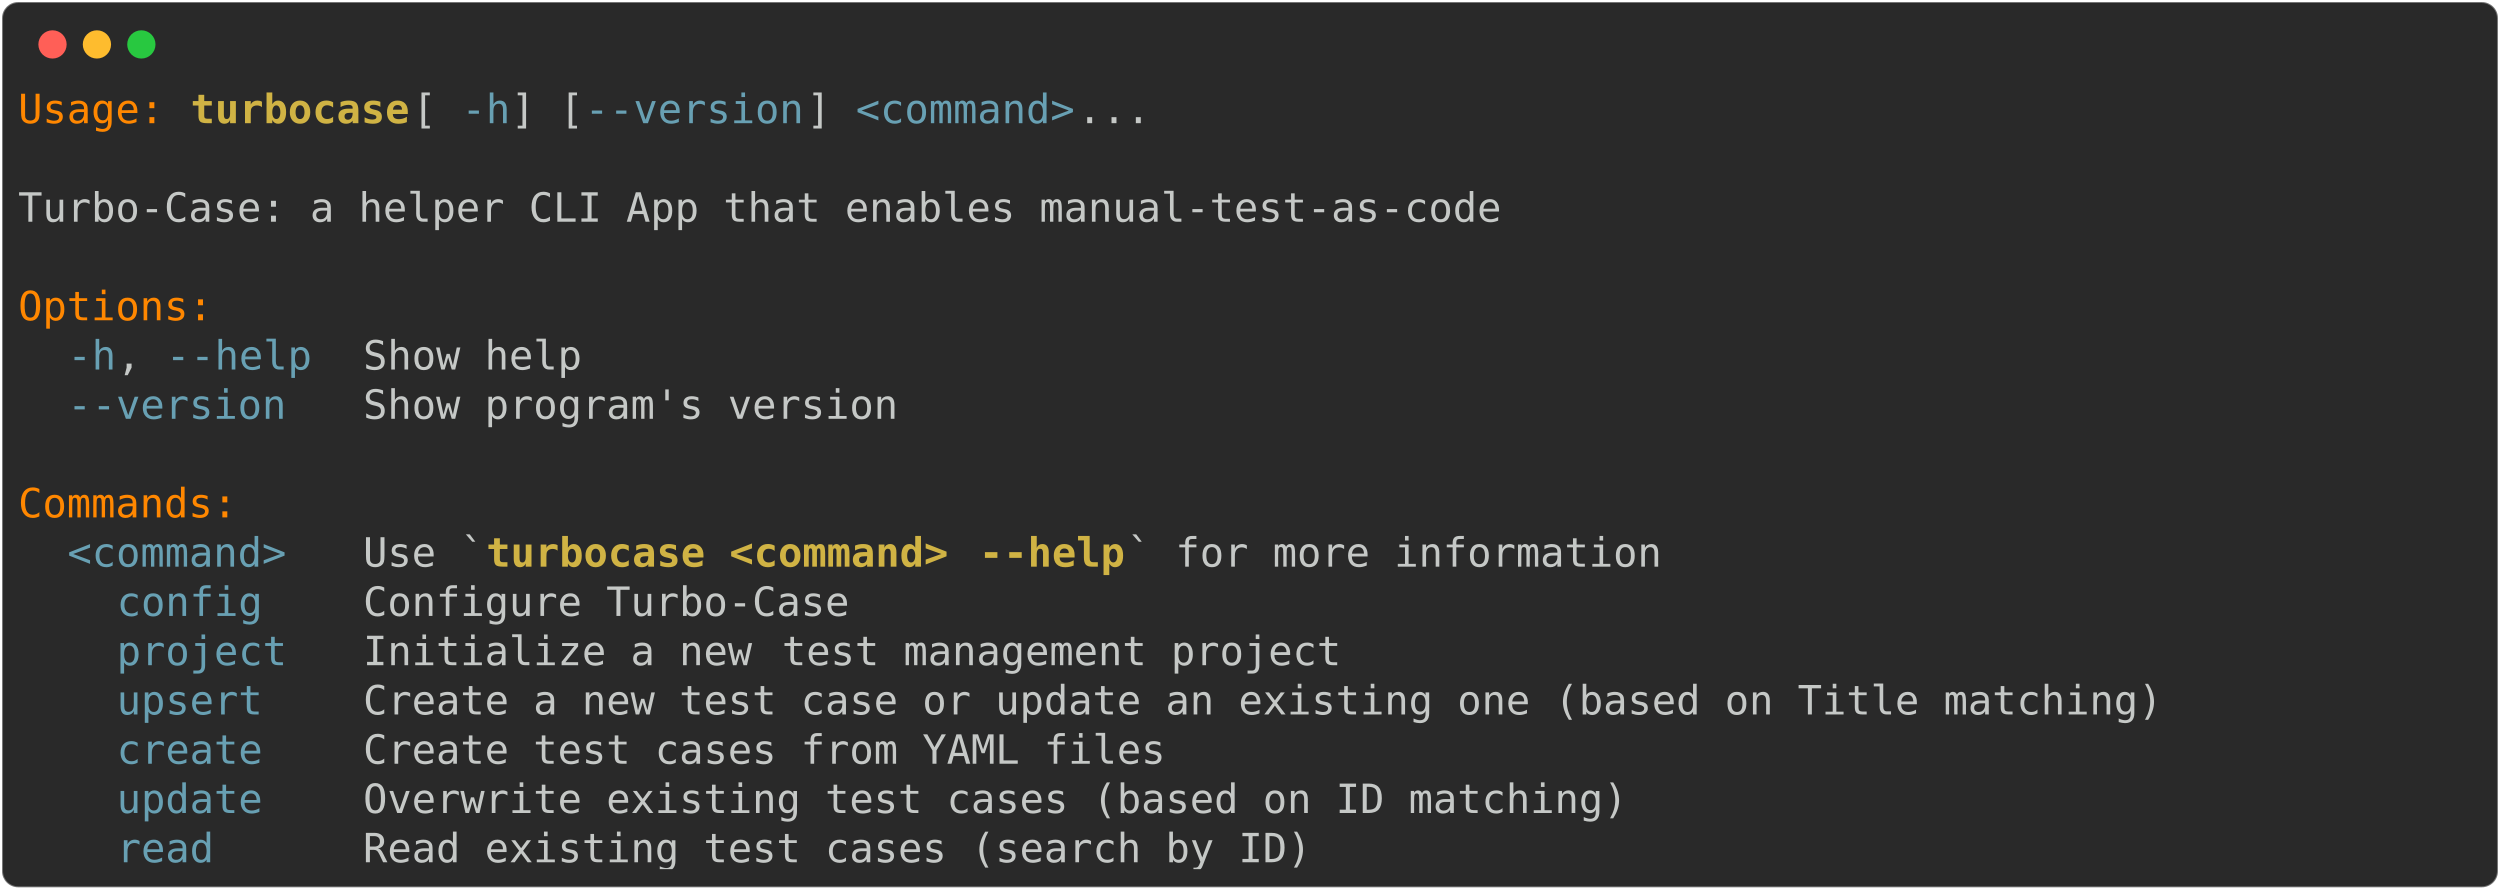
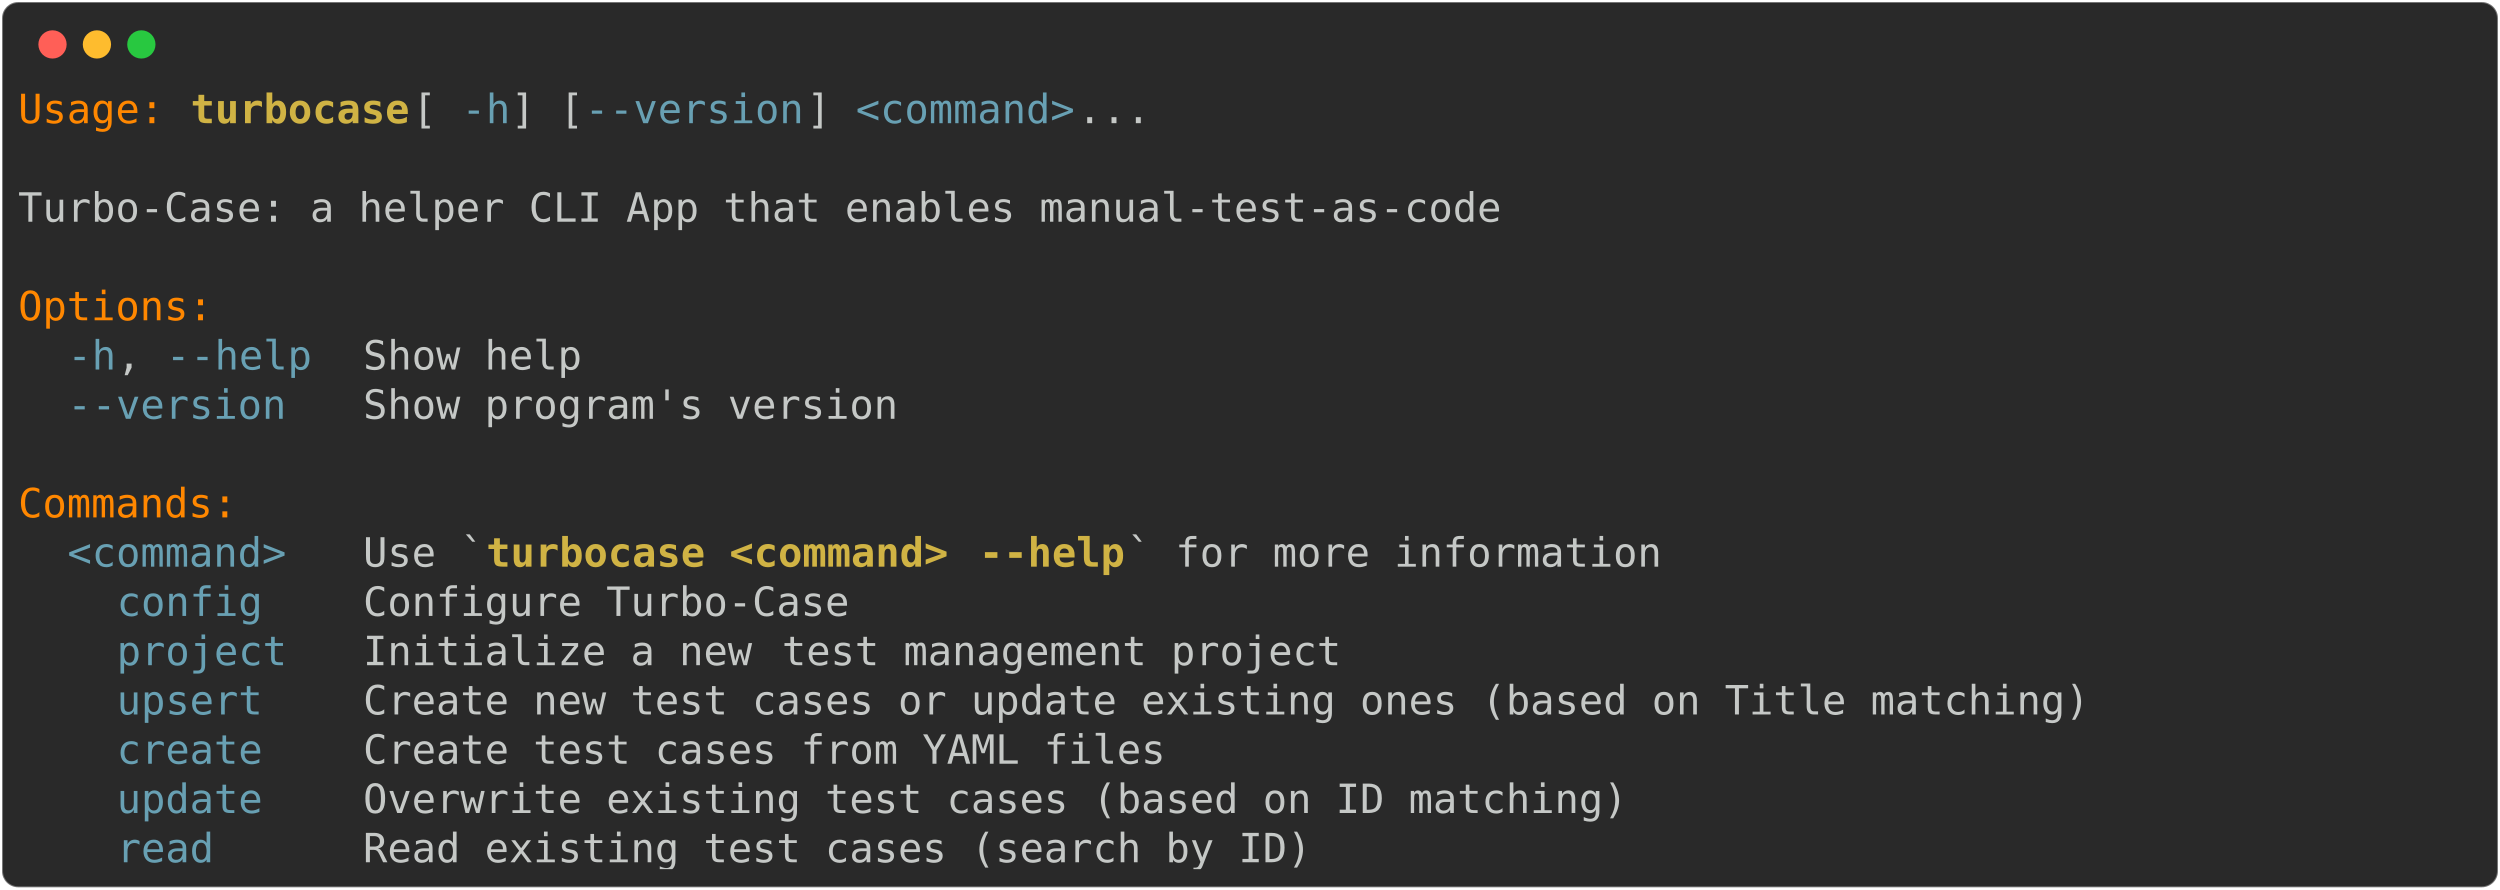
<svg xmlns="http://www.w3.org/2000/svg" class="rich-terminal" viewBox="0 0 1238 440.4">
  <style>

    @font-face {
        font-family: "Fira Code";
        src: local("FiraCode-Regular"),
                url("https://cdnjs.cloudflare.com/ajax/libs/firacode/6.2.0/woff2/FiraCode-Regular.woff2") format("woff2"),
                url("https://cdnjs.cloudflare.com/ajax/libs/firacode/6.2.0/woff/FiraCode-Regular.woff") format("woff");
        font-style: normal;
        font-weight: 400;
    }
    @font-face {
        font-family: "Fira Code";
        src: local("FiraCode-Bold"),
                url("https://cdnjs.cloudflare.com/ajax/libs/firacode/6.2.0/woff2/FiraCode-Bold.woff2") format("woff2"),
                url("https://cdnjs.cloudflare.com/ajax/libs/firacode/6.2.0/woff/FiraCode-Bold.woff") format("woff");
        font-style: bold;
        font-weight: 700;
    }

-     .terminal-1858226692-matrix {
+     .terminal-4074850682-matrix {
        font-family: Fira Code, monospace;
        font-size: 20px;
        line-height: 24.4px;
        font-variant-east-asian: full-width;
    }

-     .terminal-1858226692-title {
+     .terminal-4074850682-title {
        font-size: 18px;
        font-weight: bold;
        font-family: arial;
    }

-     .terminal-1858226692-r1 { fill: #ff8700 }
- .terminal-1858226692-r2 { fill: #c5c8c6 }
- .terminal-1858226692-r3 { fill: #d0b344;font-weight: bold }
- .terminal-1858226692-r4 { fill: #68a0b3 }
+     .terminal-4074850682-r1 { fill: #ff8700 }
+ .terminal-4074850682-r2 { fill: #c5c8c6 }
+ .terminal-4074850682-r3 { fill: #d0b344;font-weight: bold }
+ .terminal-4074850682-r4 { fill: #68a0b3 }
    </style>
  <defs>
-     <clipPath id="terminal-1858226692-clip-terminal">
+     <clipPath id="terminal-4074850682-clip-terminal">
      <rect x="0" y="0" width="1219.0" height="389.4" />
    </clipPath>
-     <clipPath id="terminal-1858226692-line-0">
+     <clipPath id="terminal-4074850682-line-0">
      <rect x="0" y="1.5" width="1220" height="24.65" />
    </clipPath>
-     <clipPath id="terminal-1858226692-line-1">
+     <clipPath id="terminal-4074850682-line-1">
      <rect x="0" y="25.9" width="1220" height="24.65" />
    </clipPath>
-     <clipPath id="terminal-1858226692-line-2">
+     <clipPath id="terminal-4074850682-line-2">
      <rect x="0" y="50.3" width="1220" height="24.65" />
    </clipPath>
-     <clipPath id="terminal-1858226692-line-3">
+     <clipPath id="terminal-4074850682-line-3">
      <rect x="0" y="74.7" width="1220" height="24.65" />
    </clipPath>
-     <clipPath id="terminal-1858226692-line-4">
+     <clipPath id="terminal-4074850682-line-4">
      <rect x="0" y="99.1" width="1220" height="24.65" />
    </clipPath>
-     <clipPath id="terminal-1858226692-line-5">
+     <clipPath id="terminal-4074850682-line-5">
      <rect x="0" y="123.5" width="1220" height="24.65" />
    </clipPath>
-     <clipPath id="terminal-1858226692-line-6">
+     <clipPath id="terminal-4074850682-line-6">
      <rect x="0" y="147.9" width="1220" height="24.65" />
    </clipPath>
-     <clipPath id="terminal-1858226692-line-7">
+     <clipPath id="terminal-4074850682-line-7">
      <rect x="0" y="172.3" width="1220" height="24.65" />
    </clipPath>
-     <clipPath id="terminal-1858226692-line-8">
+     <clipPath id="terminal-4074850682-line-8">
      <rect x="0" y="196.7" width="1220" height="24.65" />
    </clipPath>
-     <clipPath id="terminal-1858226692-line-9">
+     <clipPath id="terminal-4074850682-line-9">
      <rect x="0" y="221.1" width="1220" height="24.65" />
    </clipPath>
-     <clipPath id="terminal-1858226692-line-10">
+     <clipPath id="terminal-4074850682-line-10">
      <rect x="0" y="245.5" width="1220" height="24.65" />
    </clipPath>
-     <clipPath id="terminal-1858226692-line-11">
+     <clipPath id="terminal-4074850682-line-11">
      <rect x="0" y="269.9" width="1220" height="24.65" />
    </clipPath>
-     <clipPath id="terminal-1858226692-line-12">
+     <clipPath id="terminal-4074850682-line-12">
      <rect x="0" y="294.3" width="1220" height="24.65" />
    </clipPath>
-     <clipPath id="terminal-1858226692-line-13">
+     <clipPath id="terminal-4074850682-line-13">
      <rect x="0" y="318.7" width="1220" height="24.65" />
    </clipPath>
-     <clipPath id="terminal-1858226692-line-14">
+     <clipPath id="terminal-4074850682-line-14">
      <rect x="0" y="343.1" width="1220" height="24.65" />
    </clipPath>
  </defs>
  <rect fill="#292929" stroke="rgba(255,255,255,0.35)" stroke-width="1" x="1" y="1" width="1236" height="438.4" rx="8" />
  <g transform="translate(26,22)">
    <circle cx="0" cy="0" r="7" fill="#ff5f57" />
    <circle cx="22" cy="0" r="7" fill="#febc2e" />
    <circle cx="44" cy="0" r="7" fill="#28c840" />
  </g>
-   <g transform="translate(9, 41)" clip-path="url(#terminal-1858226692-clip-terminal)">
-     <g class="terminal-1858226692-matrix">
-       <text class="terminal-1858226692-r1" x="0" y="20" textLength="73.2" clip-path="url(#terminal-1858226692-line-0)">Usage:</text>
-       <text class="terminal-1858226692-r3" x="85.4" y="20" textLength="109.8" clip-path="url(#terminal-1858226692-line-0)">turbocase</text>
-       <text class="terminal-1858226692-r2" x="195.2" y="20" textLength="24.4" clip-path="url(#terminal-1858226692-line-0)"> [</text>
-       <text class="terminal-1858226692-r4" x="219.6" y="20" textLength="24.4" clip-path="url(#terminal-1858226692-line-0)">-h</text>
-       <text class="terminal-1858226692-r2" x="244" y="20" textLength="36.6" clip-path="url(#terminal-1858226692-line-0)">] [</text>
-       <text class="terminal-1858226692-r4" x="280.6" y="20" textLength="109.8" clip-path="url(#terminal-1858226692-line-0)">--version</text>
-       <text class="terminal-1858226692-r2" x="390.4" y="20" textLength="24.4" clip-path="url(#terminal-1858226692-line-0)">] </text>
-       <text class="terminal-1858226692-r4" x="414.8" y="20" textLength="109.8" clip-path="url(#terminal-1858226692-line-0)">&lt;command&gt;</text>
-       <text class="terminal-1858226692-r2" x="524.6" y="20" textLength="48.8" clip-path="url(#terminal-1858226692-line-0)"> ...</text>
-       <text class="terminal-1858226692-r2" x="1220" y="20" textLength="12.2" clip-path="url(#terminal-1858226692-line-0)">
+   <g transform="translate(9, 41)" clip-path="url(#terminal-4074850682-clip-terminal)">
+     <g class="terminal-4074850682-matrix">
+       <text class="terminal-4074850682-r1" x="0" y="20" textLength="73.2" clip-path="url(#terminal-4074850682-line-0)">Usage:</text>
+       <text class="terminal-4074850682-r3" x="85.4" y="20" textLength="109.8" clip-path="url(#terminal-4074850682-line-0)">turbocase</text>
+       <text class="terminal-4074850682-r2" x="195.2" y="20" textLength="24.4" clip-path="url(#terminal-4074850682-line-0)"> [</text>
+       <text class="terminal-4074850682-r4" x="219.6" y="20" textLength="24.4" clip-path="url(#terminal-4074850682-line-0)">-h</text>
+       <text class="terminal-4074850682-r2" x="244" y="20" textLength="36.6" clip-path="url(#terminal-4074850682-line-0)">] [</text>
+       <text class="terminal-4074850682-r4" x="280.6" y="20" textLength="109.8" clip-path="url(#terminal-4074850682-line-0)">--version</text>
+       <text class="terminal-4074850682-r2" x="390.4" y="20" textLength="24.4" clip-path="url(#terminal-4074850682-line-0)">] </text>
+       <text class="terminal-4074850682-r4" x="414.8" y="20" textLength="109.8" clip-path="url(#terminal-4074850682-line-0)">&lt;command&gt;</text>
+       <text class="terminal-4074850682-r2" x="524.6" y="20" textLength="48.8" clip-path="url(#terminal-4074850682-line-0)"> ...</text>
+       <text class="terminal-4074850682-r2" x="1220" y="20" textLength="12.2" clip-path="url(#terminal-4074850682-line-0)">
</text>
-       <text class="terminal-1858226692-r2" x="1220" y="44.4" textLength="12.2" clip-path="url(#terminal-1858226692-line-1)">
+       <text class="terminal-4074850682-r2" x="1220" y="44.4" textLength="12.2" clip-path="url(#terminal-4074850682-line-1)">
</text>
-       <text class="terminal-1858226692-r2" x="0" y="68.8" textLength="744.2" clip-path="url(#terminal-1858226692-line-2)">Turbo-Case: a helper CLI App that enables manual-test-as-code</text>
-       <text class="terminal-1858226692-r2" x="1220" y="68.8" textLength="12.2" clip-path="url(#terminal-1858226692-line-2)">
+       <text class="terminal-4074850682-r2" x="0" y="68.8" textLength="744.2" clip-path="url(#terminal-4074850682-line-2)">Turbo-Case: a helper CLI App that enables manual-test-as-code</text>
+       <text class="terminal-4074850682-r2" x="1220" y="68.8" textLength="12.2" clip-path="url(#terminal-4074850682-line-2)">
</text>
-       <text class="terminal-1858226692-r2" x="1220" y="93.2" textLength="12.2" clip-path="url(#terminal-1858226692-line-3)">
+       <text class="terminal-4074850682-r2" x="1220" y="93.2" textLength="12.2" clip-path="url(#terminal-4074850682-line-3)">
</text>
-       <text class="terminal-1858226692-r1" x="0" y="117.6" textLength="97.6" clip-path="url(#terminal-1858226692-line-4)">Options:</text>
-       <text class="terminal-1858226692-r2" x="1220" y="117.6" textLength="12.2" clip-path="url(#terminal-1858226692-line-4)">
+       <text class="terminal-4074850682-r1" x="0" y="117.6" textLength="97.6" clip-path="url(#terminal-4074850682-line-4)">Options:</text>
+       <text class="terminal-4074850682-r2" x="1220" y="117.6" textLength="12.2" clip-path="url(#terminal-4074850682-line-4)">
</text>
-       <text class="terminal-1858226692-r4" x="24.4" y="142" textLength="24.4" clip-path="url(#terminal-1858226692-line-5)">-h</text>
-       <text class="terminal-1858226692-r2" x="48.8" y="142" textLength="24.4" clip-path="url(#terminal-1858226692-line-5)">, </text>
-       <text class="terminal-1858226692-r4" x="73.2" y="142" textLength="73.2" clip-path="url(#terminal-1858226692-line-5)">--help</text>
-       <text class="terminal-1858226692-r2" x="170.8" y="142" textLength="109.8" clip-path="url(#terminal-1858226692-line-5)">Show help</text>
-       <text class="terminal-1858226692-r2" x="1220" y="142" textLength="12.2" clip-path="url(#terminal-1858226692-line-5)">
+       <text class="terminal-4074850682-r4" x="24.4" y="142" textLength="24.4" clip-path="url(#terminal-4074850682-line-5)">-h</text>
+       <text class="terminal-4074850682-r2" x="48.8" y="142" textLength="24.4" clip-path="url(#terminal-4074850682-line-5)">, </text>
+       <text class="terminal-4074850682-r4" x="73.2" y="142" textLength="73.2" clip-path="url(#terminal-4074850682-line-5)">--help</text>
+       <text class="terminal-4074850682-r2" x="170.8" y="142" textLength="109.8" clip-path="url(#terminal-4074850682-line-5)">Show help</text>
+       <text class="terminal-4074850682-r2" x="1220" y="142" textLength="12.2" clip-path="url(#terminal-4074850682-line-5)">
</text>
-       <text class="terminal-1858226692-r4" x="24.4" y="166.4" textLength="109.8" clip-path="url(#terminal-1858226692-line-6)">--version</text>
-       <text class="terminal-1858226692-r2" x="170.8" y="166.4" textLength="268.4" clip-path="url(#terminal-1858226692-line-6)">Show program's version</text>
-       <text class="terminal-1858226692-r2" x="1220" y="166.4" textLength="12.2" clip-path="url(#terminal-1858226692-line-6)">
+       <text class="terminal-4074850682-r4" x="24.4" y="166.4" textLength="109.8" clip-path="url(#terminal-4074850682-line-6)">--version</text>
+       <text class="terminal-4074850682-r2" x="170.8" y="166.4" textLength="268.4" clip-path="url(#terminal-4074850682-line-6)">Show program's version</text>
+       <text class="terminal-4074850682-r2" x="1220" y="166.4" textLength="12.2" clip-path="url(#terminal-4074850682-line-6)">
</text>
-       <text class="terminal-1858226692-r2" x="1220" y="190.8" textLength="12.2" clip-path="url(#terminal-1858226692-line-7)">
+       <text class="terminal-4074850682-r2" x="1220" y="190.8" textLength="12.2" clip-path="url(#terminal-4074850682-line-7)">
</text>
-       <text class="terminal-1858226692-r1" x="0" y="215.2" textLength="109.8" clip-path="url(#terminal-1858226692-line-8)">Commands:</text>
-       <text class="terminal-1858226692-r2" x="1220" y="215.2" textLength="12.2" clip-path="url(#terminal-1858226692-line-8)">
+       <text class="terminal-4074850682-r1" x="0" y="215.2" textLength="109.8" clip-path="url(#terminal-4074850682-line-8)">Commands:</text>
+       <text class="terminal-4074850682-r2" x="1220" y="215.2" textLength="12.2" clip-path="url(#terminal-4074850682-line-8)">
</text>
-       <text class="terminal-1858226692-r4" x="24.4" y="239.6" textLength="109.8" clip-path="url(#terminal-1858226692-line-9)">&lt;command&gt;</text>
-       <text class="terminal-1858226692-r2" x="170.8" y="239.6" textLength="61" clip-path="url(#terminal-1858226692-line-9)">Use `</text>
-       <text class="terminal-1858226692-r3" x="231.8" y="239.6" textLength="244" clip-path="url(#terminal-1858226692-line-9)">turbocase &lt;command&gt; </text>
-       <text class="terminal-1858226692-r3" x="475.8" y="239.6" textLength="73.2" clip-path="url(#terminal-1858226692-line-9)">--help</text>
-       <text class="terminal-1858226692-r2" x="549" y="239.6" textLength="268.4" clip-path="url(#terminal-1858226692-line-9)">` for more information</text>
-       <text class="terminal-1858226692-r2" x="1220" y="239.6" textLength="12.2" clip-path="url(#terminal-1858226692-line-9)">
+       <text class="terminal-4074850682-r4" x="24.4" y="239.6" textLength="109.8" clip-path="url(#terminal-4074850682-line-9)">&lt;command&gt;</text>
+       <text class="terminal-4074850682-r2" x="170.8" y="239.6" textLength="61" clip-path="url(#terminal-4074850682-line-9)">Use `</text>
+       <text class="terminal-4074850682-r3" x="231.8" y="239.6" textLength="244" clip-path="url(#terminal-4074850682-line-9)">turbocase &lt;command&gt; </text>
+       <text class="terminal-4074850682-r3" x="475.8" y="239.6" textLength="73.2" clip-path="url(#terminal-4074850682-line-9)">--help</text>
+       <text class="terminal-4074850682-r2" x="549" y="239.6" textLength="268.4" clip-path="url(#terminal-4074850682-line-9)">` for more information</text>
+       <text class="terminal-4074850682-r2" x="1220" y="239.6" textLength="12.2" clip-path="url(#terminal-4074850682-line-9)">
</text>
-       <text class="terminal-1858226692-r4" x="48.8" y="264" textLength="73.2" clip-path="url(#terminal-1858226692-line-10)">config</text>
-       <text class="terminal-1858226692-r2" x="170.8" y="264" textLength="244" clip-path="url(#terminal-1858226692-line-10)">Configure Turbo-Case</text>
-       <text class="terminal-1858226692-r2" x="1220" y="264" textLength="12.2" clip-path="url(#terminal-1858226692-line-10)">
+       <text class="terminal-4074850682-r4" x="48.8" y="264" textLength="73.2" clip-path="url(#terminal-4074850682-line-10)">config</text>
+       <text class="terminal-4074850682-r2" x="170.8" y="264" textLength="244" clip-path="url(#terminal-4074850682-line-10)">Configure Turbo-Case</text>
+       <text class="terminal-4074850682-r2" x="1220" y="264" textLength="12.2" clip-path="url(#terminal-4074850682-line-10)">
</text>
-       <text class="terminal-1858226692-r4" x="48.8" y="288.4" textLength="85.4" clip-path="url(#terminal-1858226692-line-11)">project</text>
-       <text class="terminal-1858226692-r2" x="170.8" y="288.4" textLength="195.2" clip-path="url(#terminal-1858226692-line-11)">Initialize a new</text>
-       <text class="terminal-1858226692-r2" x="378.2" y="288.4" textLength="280.6" clip-path="url(#terminal-1858226692-line-11)">test management project</text>
-       <text class="terminal-1858226692-r2" x="1220" y="288.4" textLength="12.2" clip-path="url(#terminal-1858226692-line-11)">
+       <text class="terminal-4074850682-r4" x="48.8" y="288.4" textLength="85.4" clip-path="url(#terminal-4074850682-line-11)">project</text>
+       <text class="terminal-4074850682-r2" x="170.8" y="288.4" textLength="195.2" clip-path="url(#terminal-4074850682-line-11)">Initialize a new</text>
+       <text class="terminal-4074850682-r2" x="378.2" y="288.4" textLength="280.6" clip-path="url(#terminal-4074850682-line-11)">test management project</text>
+       <text class="terminal-4074850682-r2" x="1220" y="288.4" textLength="12.2" clip-path="url(#terminal-4074850682-line-11)">
</text>
-       <text class="terminal-1858226692-r4" x="48.8" y="312.8" textLength="73.2" clip-path="url(#terminal-1858226692-line-12)">upsert</text>
-       <text class="terminal-1858226692-r2" x="170.8" y="312.8" textLength="902.8" clip-path="url(#terminal-1858226692-line-12)">Create a new test case or update an existing one (based on Title matching)</text>
-       <text class="terminal-1858226692-r2" x="1220" y="312.8" textLength="12.2" clip-path="url(#terminal-1858226692-line-12)">
+       <text class="terminal-4074850682-r4" x="48.8" y="312.8" textLength="73.2" clip-path="url(#terminal-4074850682-line-12)">upsert</text>
+       <text class="terminal-4074850682-r2" x="170.8" y="312.8" textLength="866.2" clip-path="url(#terminal-4074850682-line-12)">Create new test cases or update existing ones (based on Title matching)</text>
+       <text class="terminal-4074850682-r2" x="1220" y="312.8" textLength="12.2" clip-path="url(#terminal-4074850682-line-12)">
</text>
-       <text class="terminal-1858226692-r4" x="48.8" y="337.2" textLength="73.2" clip-path="url(#terminal-1858226692-line-13)">create</text>
-       <text class="terminal-1858226692-r2" x="170.8" y="337.2" textLength="402.6" clip-path="url(#terminal-1858226692-line-13)">Create test cases from YAML files</text>
-       <text class="terminal-1858226692-r2" x="1220" y="337.2" textLength="12.2" clip-path="url(#terminal-1858226692-line-13)">
+       <text class="terminal-4074850682-r4" x="48.8" y="337.2" textLength="73.2" clip-path="url(#terminal-4074850682-line-13)">create</text>
+       <text class="terminal-4074850682-r2" x="170.8" y="337.2" textLength="402.6" clip-path="url(#terminal-4074850682-line-13)">Create test cases from YAML files</text>
+       <text class="terminal-4074850682-r2" x="1220" y="337.2" textLength="12.2" clip-path="url(#terminal-4074850682-line-13)">
</text>
-       <text class="terminal-1858226692-r4" x="48.8" y="361.6" textLength="73.2" clip-path="url(#terminal-1858226692-line-14)">update</text>
-       <text class="terminal-1858226692-r2" x="170.8" y="361.6" textLength="634.4" clip-path="url(#terminal-1858226692-line-14)">Overwrite existing test cases (based on ID matching)</text>
-       <text class="terminal-1858226692-r2" x="1220" y="361.6" textLength="12.2" clip-path="url(#terminal-1858226692-line-14)">
+       <text class="terminal-4074850682-r4" x="48.8" y="361.6" textLength="73.2" clip-path="url(#terminal-4074850682-line-14)">update</text>
+       <text class="terminal-4074850682-r2" x="170.8" y="361.6" textLength="634.4" clip-path="url(#terminal-4074850682-line-14)">Overwrite existing test cases (based on ID matching)</text>
+       <text class="terminal-4074850682-r2" x="1220" y="361.6" textLength="12.2" clip-path="url(#terminal-4074850682-line-14)">
</text>
-       <text class="terminal-1858226692-r4" x="48.8" y="386" textLength="48.8" clip-path="url(#terminal-1858226692-line-15)">read</text>
-       <text class="terminal-1858226692-r2" x="170.8" y="386" textLength="475.8" clip-path="url(#terminal-1858226692-line-15)">Read existing test cases (search by ID)</text>
-       <text class="terminal-1858226692-r2" x="1220" y="386" textLength="12.2" clip-path="url(#terminal-1858226692-line-15)">
+       <text class="terminal-4074850682-r4" x="48.8" y="386" textLength="48.8" clip-path="url(#terminal-4074850682-line-15)">read</text>
+       <text class="terminal-4074850682-r2" x="170.8" y="386" textLength="475.8" clip-path="url(#terminal-4074850682-line-15)">Read existing test cases (search by ID)</text>
+       <text class="terminal-4074850682-r2" x="1220" y="386" textLength="12.2" clip-path="url(#terminal-4074850682-line-15)">
</text>
    </g>
  </g>
</svg>
